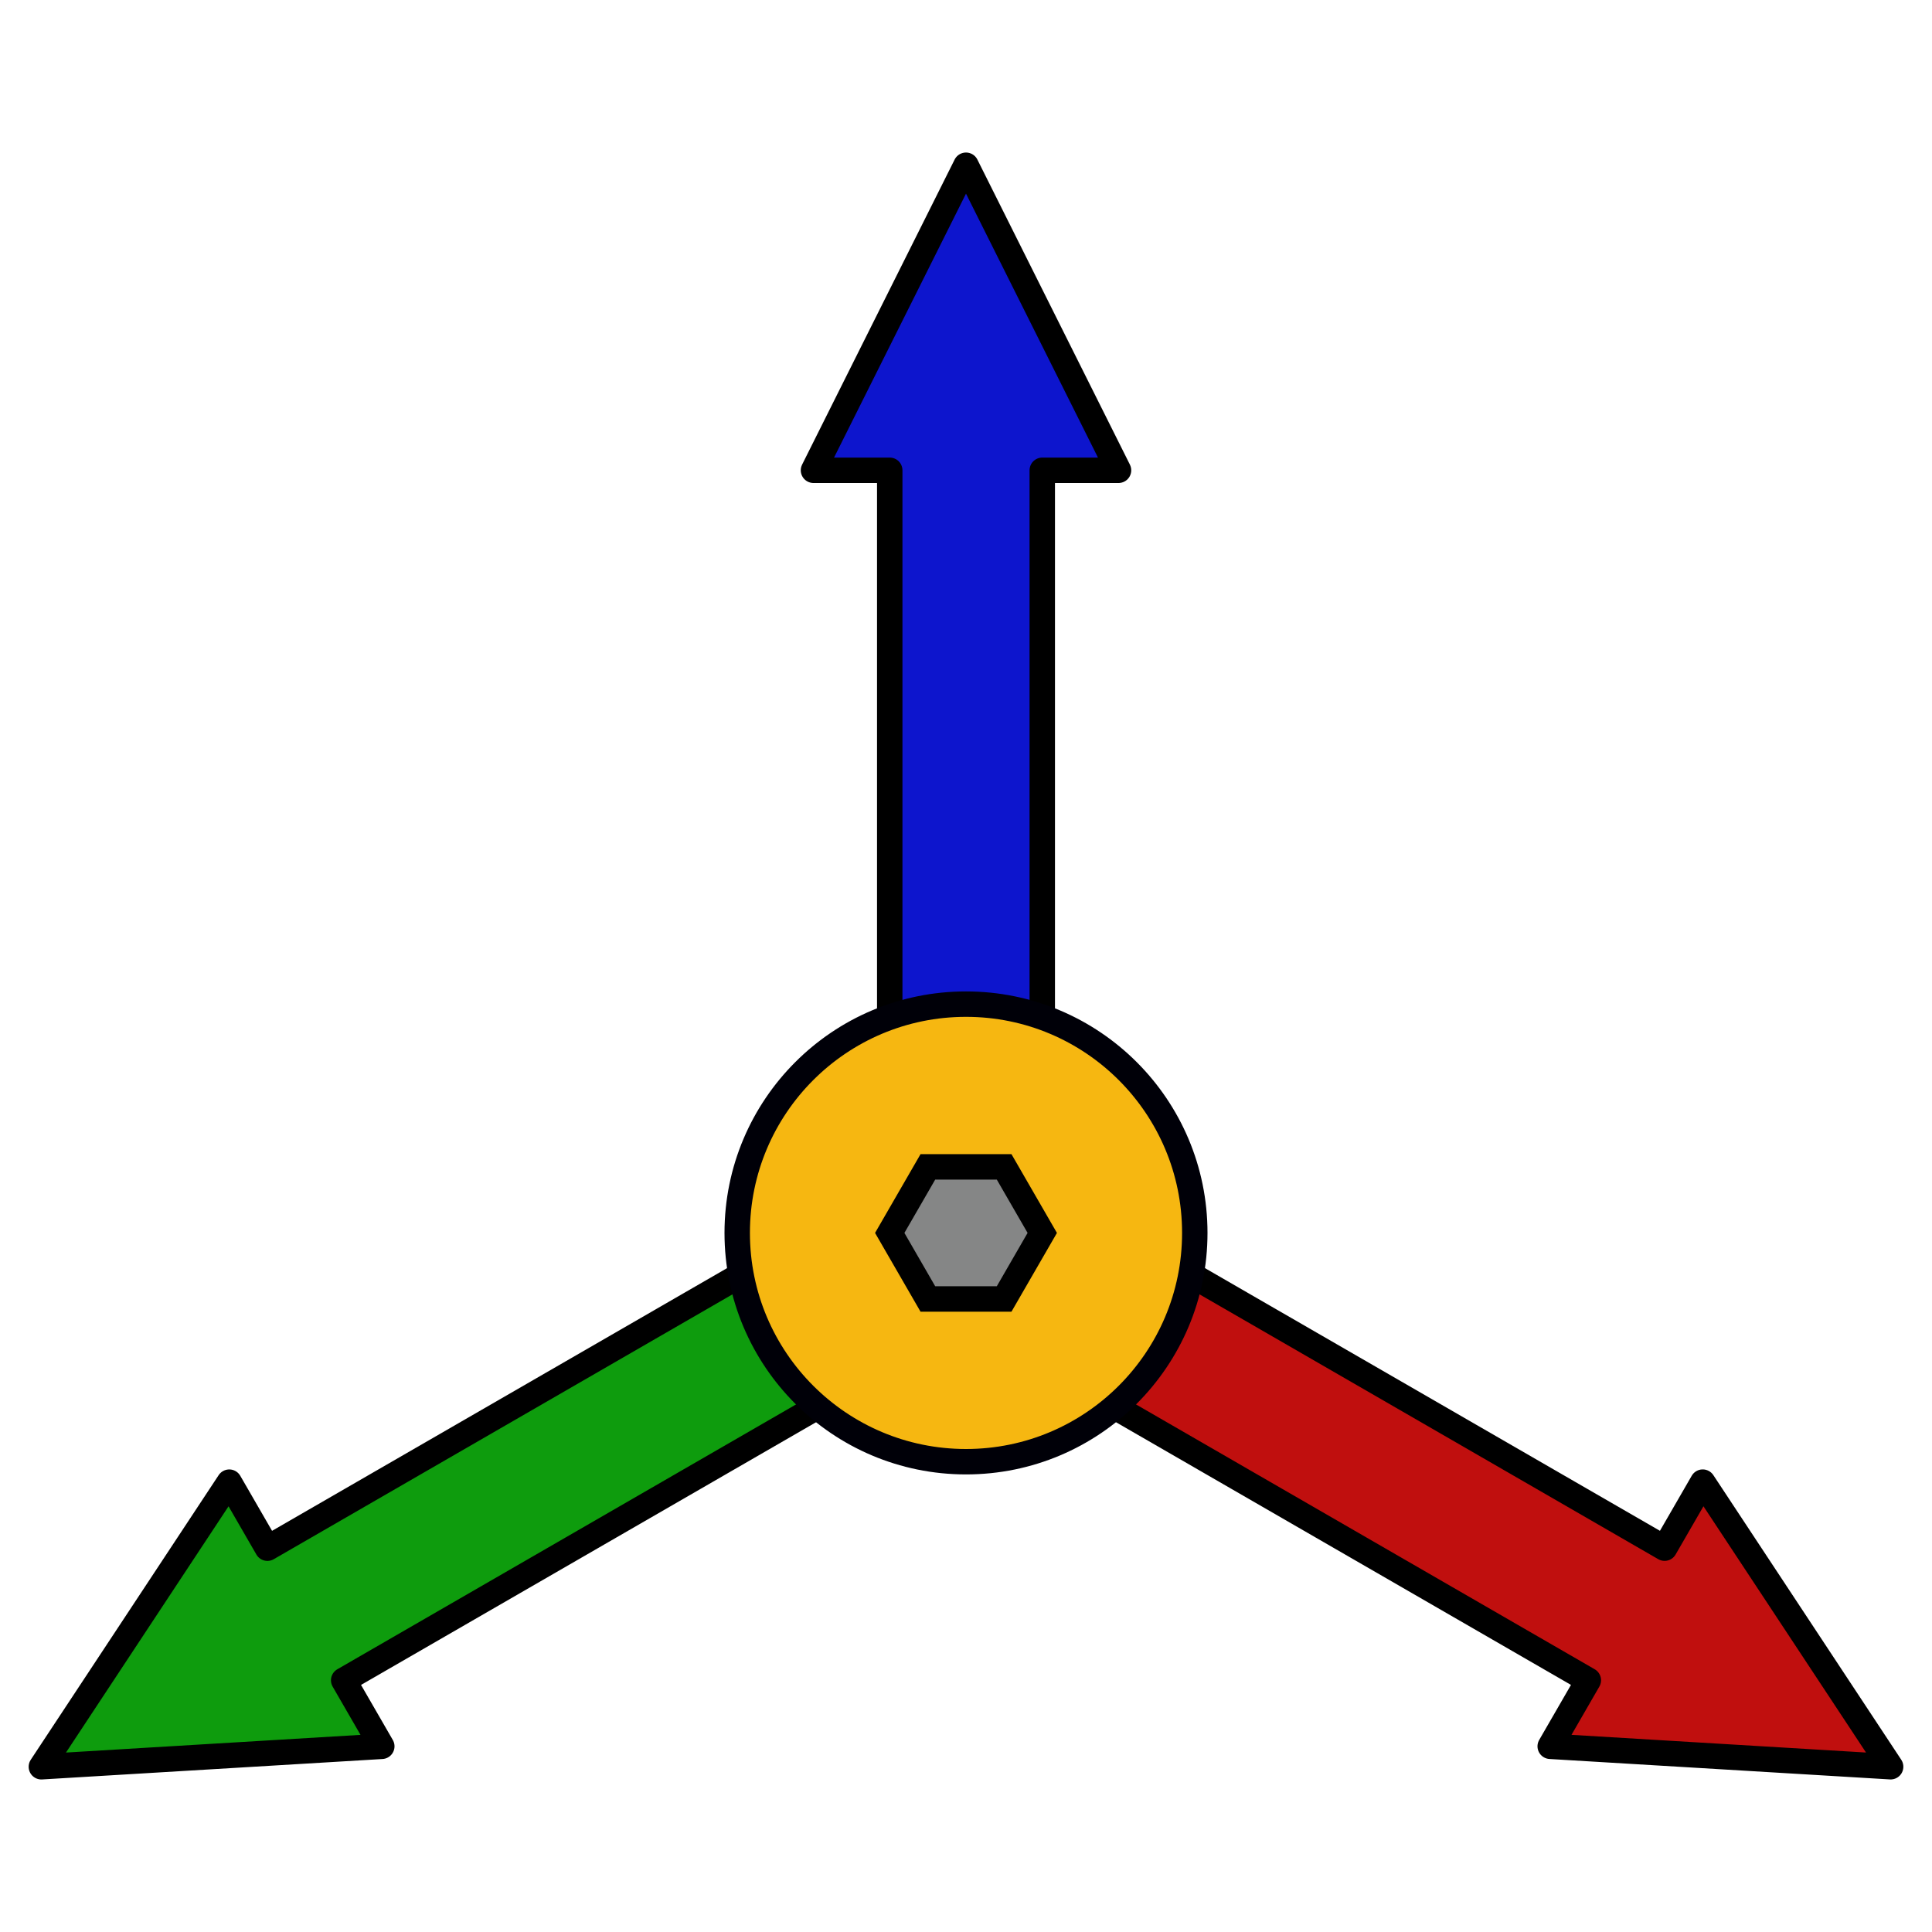
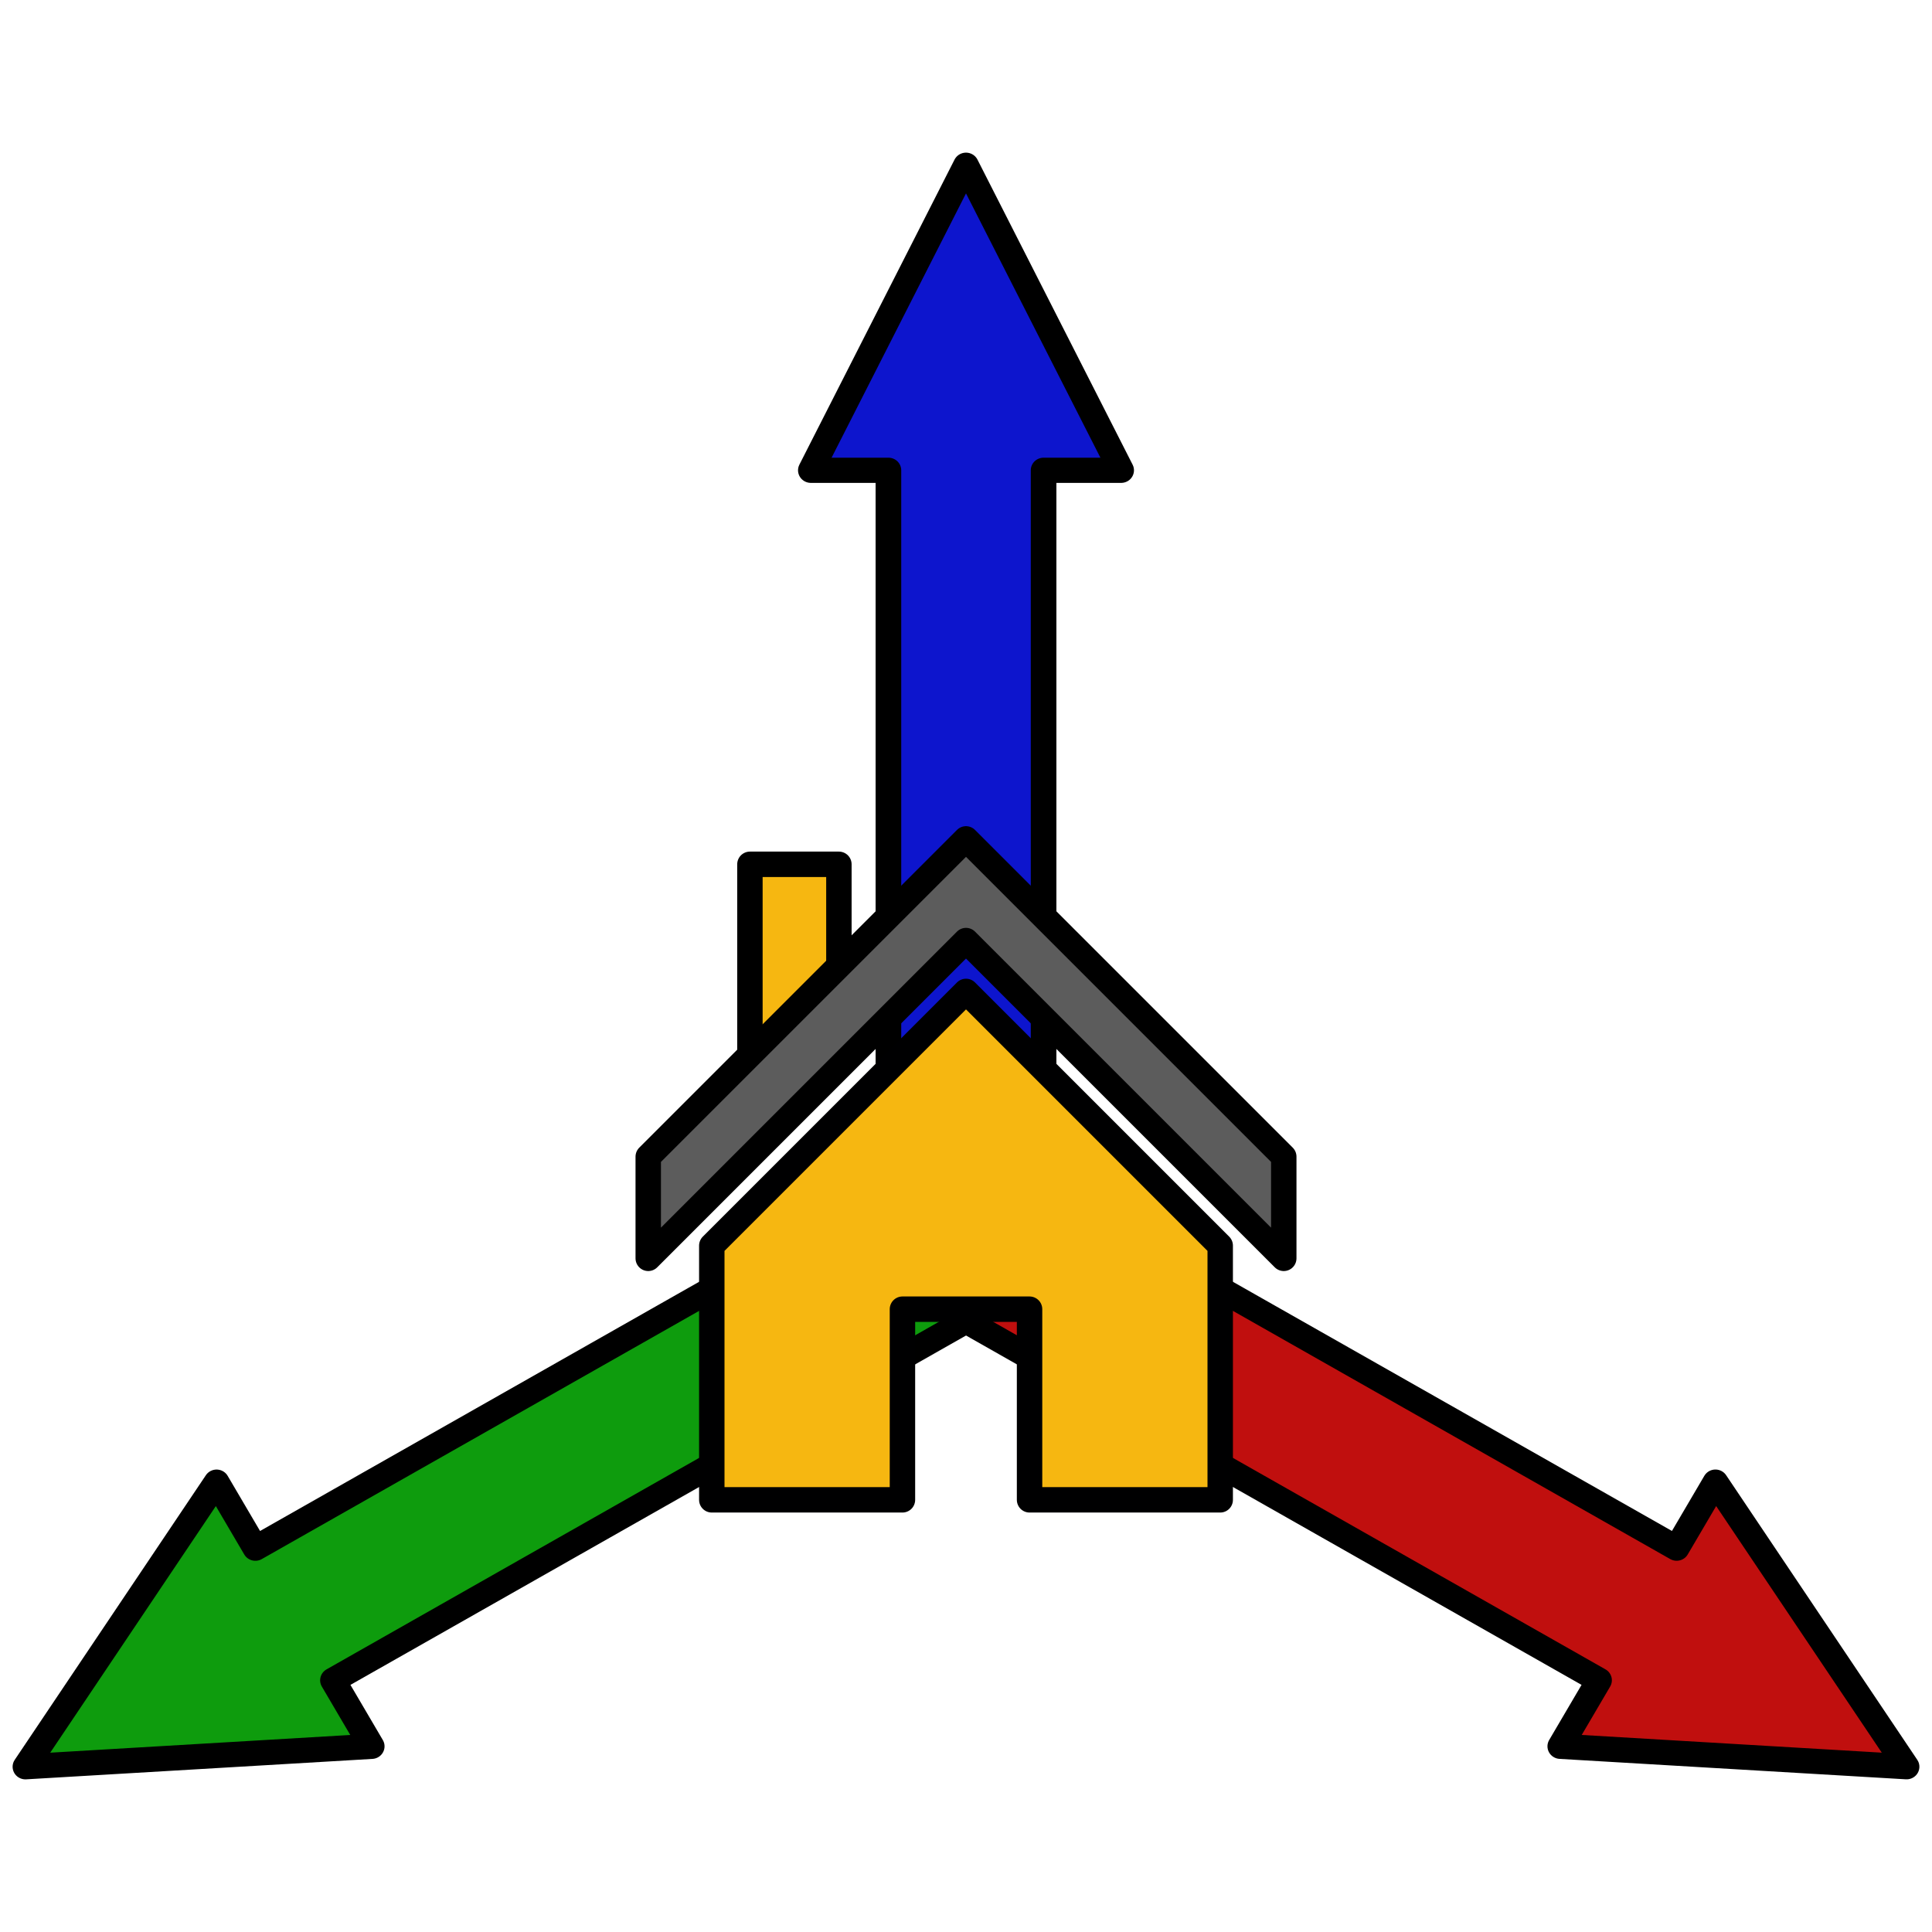
<svg xmlns="http://www.w3.org/2000/svg" xmlns:xlink="http://www.w3.org/1999/xlink" width="76" height="76" viewBox="0 0 76 76" version="1.1" id="svg1126">
  <defs id="defs1120">
    <linearGradient id="linearGradient6453">
      <stop id="stop6455" offset="0" style="stop-color:#ffffff;stop-opacity:1" />
      <stop id="stop6457" offset="1" style="stop-color:#000000;stop-opacity:1" />
    </linearGradient>
    <radialGradient gradientTransform="matrix(1.040418,0.796229,-0.814518,1.064316,153.4218,-150.4353)" gradientUnits="userSpaceOnUse" xlink:href="#linearGradient6453" id="radialGradient6459" fy="196.855" fx="171.208" r="200" cy="196.855" cx="171.208" />
  </defs>
  <g id="layer1" transform="translate(0,-1046.52)">
-     <g id="g877" transform="translate(-10,10)">
-       <path id="path818" d="m 45,1085.02 v -30 h -3 l 6,-12 6,12 h -3 v 30 h -3 z" style="fill:#0d15cd;fill-opacity:1;stroke:#000000;stroke-width:1;stroke-linecap:butt;stroke-linejoin:round;stroke-miterlimit:4;stroke-dasharray:none;stroke-opacity:1" />
-       <path id="path846" d="m 49.5,1082.421 25.981,15 1.5,-2.598 7.392,11.196 -13.392,-0.804 1.5,-2.598 -25.981,-15 1.5,-2.598 z" style="fill:#c00f0e;fill-opacity:1;stroke:#000000;stroke-width:1;stroke-linecap:butt;stroke-linejoin:round;stroke-miterlimit:4;stroke-dasharray:none;stroke-opacity:1" />
-       <path id="path852" d="m 49.5,1087.618 -25.981,15 1.5,2.598 -13.392,0.804 7.392,-11.196 1.5,2.598 25.981,-15 1.5,2.598 z" style="fill:#0e9c0d;fill-opacity:1;stroke:#000000;stroke-width:1;stroke-linecap:butt;stroke-linejoin:round;stroke-miterlimit:4;stroke-dasharray:none;stroke-opacity:1" />
-       <circle r="9" cy="1085.02" cx="48" id="path816" style="fill:#f6b711;fill-opacity:1;stroke:#000008;stroke-width:1;stroke-linejoin:bevel;stroke-miterlimit:4;stroke-dasharray:none;stroke-opacity:1;paint-order:normal" />
-       <path id="path870" d="m 46.5,1087.618 h 3 l 1.5,-2.598 -1.5,-2.598 h -3 l -1.5,2.598 z" style="fill:#858686;fill-opacity:1;stroke:#000000;stroke-width:1px;stroke-linecap:butt;stroke-linejoin:miter;stroke-opacity:1" />
+     <g id="g842" transform="matrix(1.017236,0,0,1,-0.6549723,0)" style="stroke-width:0.991">
+       <path id="path818" d="m 35,1095.02 v -30 h -3 l 6,-12 6,12 h -3 v 30 h -3 z" style="fill:#0d15cd;fill-opacity:1;stroke:#000000;stroke-width:0.991;stroke-linecap:butt;stroke-linejoin:round;stroke-miterlimit:4;stroke-dasharray:none;stroke-opacity:1" />
+       <path id="path846" d="m 39.5,1092.421 25.981,15 1.5,-2.598 7.392,11.196 -13.392,-0.804 1.5,-2.598 -25.981,-15 1.5,-2.598 z" style="fill:#c00f0e;fill-opacity:1;stroke:#000000;stroke-width:0.991;stroke-linecap:butt;stroke-linejoin:round;stroke-miterlimit:4;stroke-dasharray:none;stroke-opacity:1" />
+       <path id="path852" d="m 39.5,1097.618 -25.981,15 1.5,2.598 -13.392,0.804 7.392,-11.196 1.5,2.598 25.981,-15 1.5,2.598 z" style="fill:#0e9c0d;fill-opacity:1;stroke:#000000;stroke-width:0.991;stroke-linecap:butt;stroke-linejoin:round;stroke-miterlimit:4;stroke-dasharray:none;stroke-opacity:1" />
+     </g>
+     <g id="g832" transform="matrix(0.5,0,0,0.5,50.5,546.7598)" style="stroke-width:2">
+       <path id="path823" d="m -45,1117.52 h 15 v -15 H -20 v 15 h 15 v -20 l -20,-20 -20,20 z" style="fill:#f6b711;fill-opacity:1;stroke:#000001;stroke-width:2;stroke-linecap:round;stroke-linejoin:round;stroke-miterlimit:4;stroke-dasharray:none;stroke-opacity:1" />
+       <path id="path827" d="m -42,1084.52 0,-17 h 7 l -2e-6,10 z" style="fill:#f6b711;fill-opacity:1;stroke:#000000;stroke-width:2;stroke-linecap:round;stroke-linejoin:round;stroke-miterlimit:4;stroke-dasharray:none;stroke-opacity:1" />
+       <path id="path825" d="m -50,1098.52 25,-25 25,25 -2e-13,-8 -25,-25 -25,25 z" style="fill:#5c5c5c;fill-opacity:1;stroke:#000000;stroke-width:2;stroke-linecap:round;stroke-linejoin:round;stroke-miterlimit:4;stroke-dasharray:none;stroke-opacity:1" />
    </g>
  </g>
</svg>
